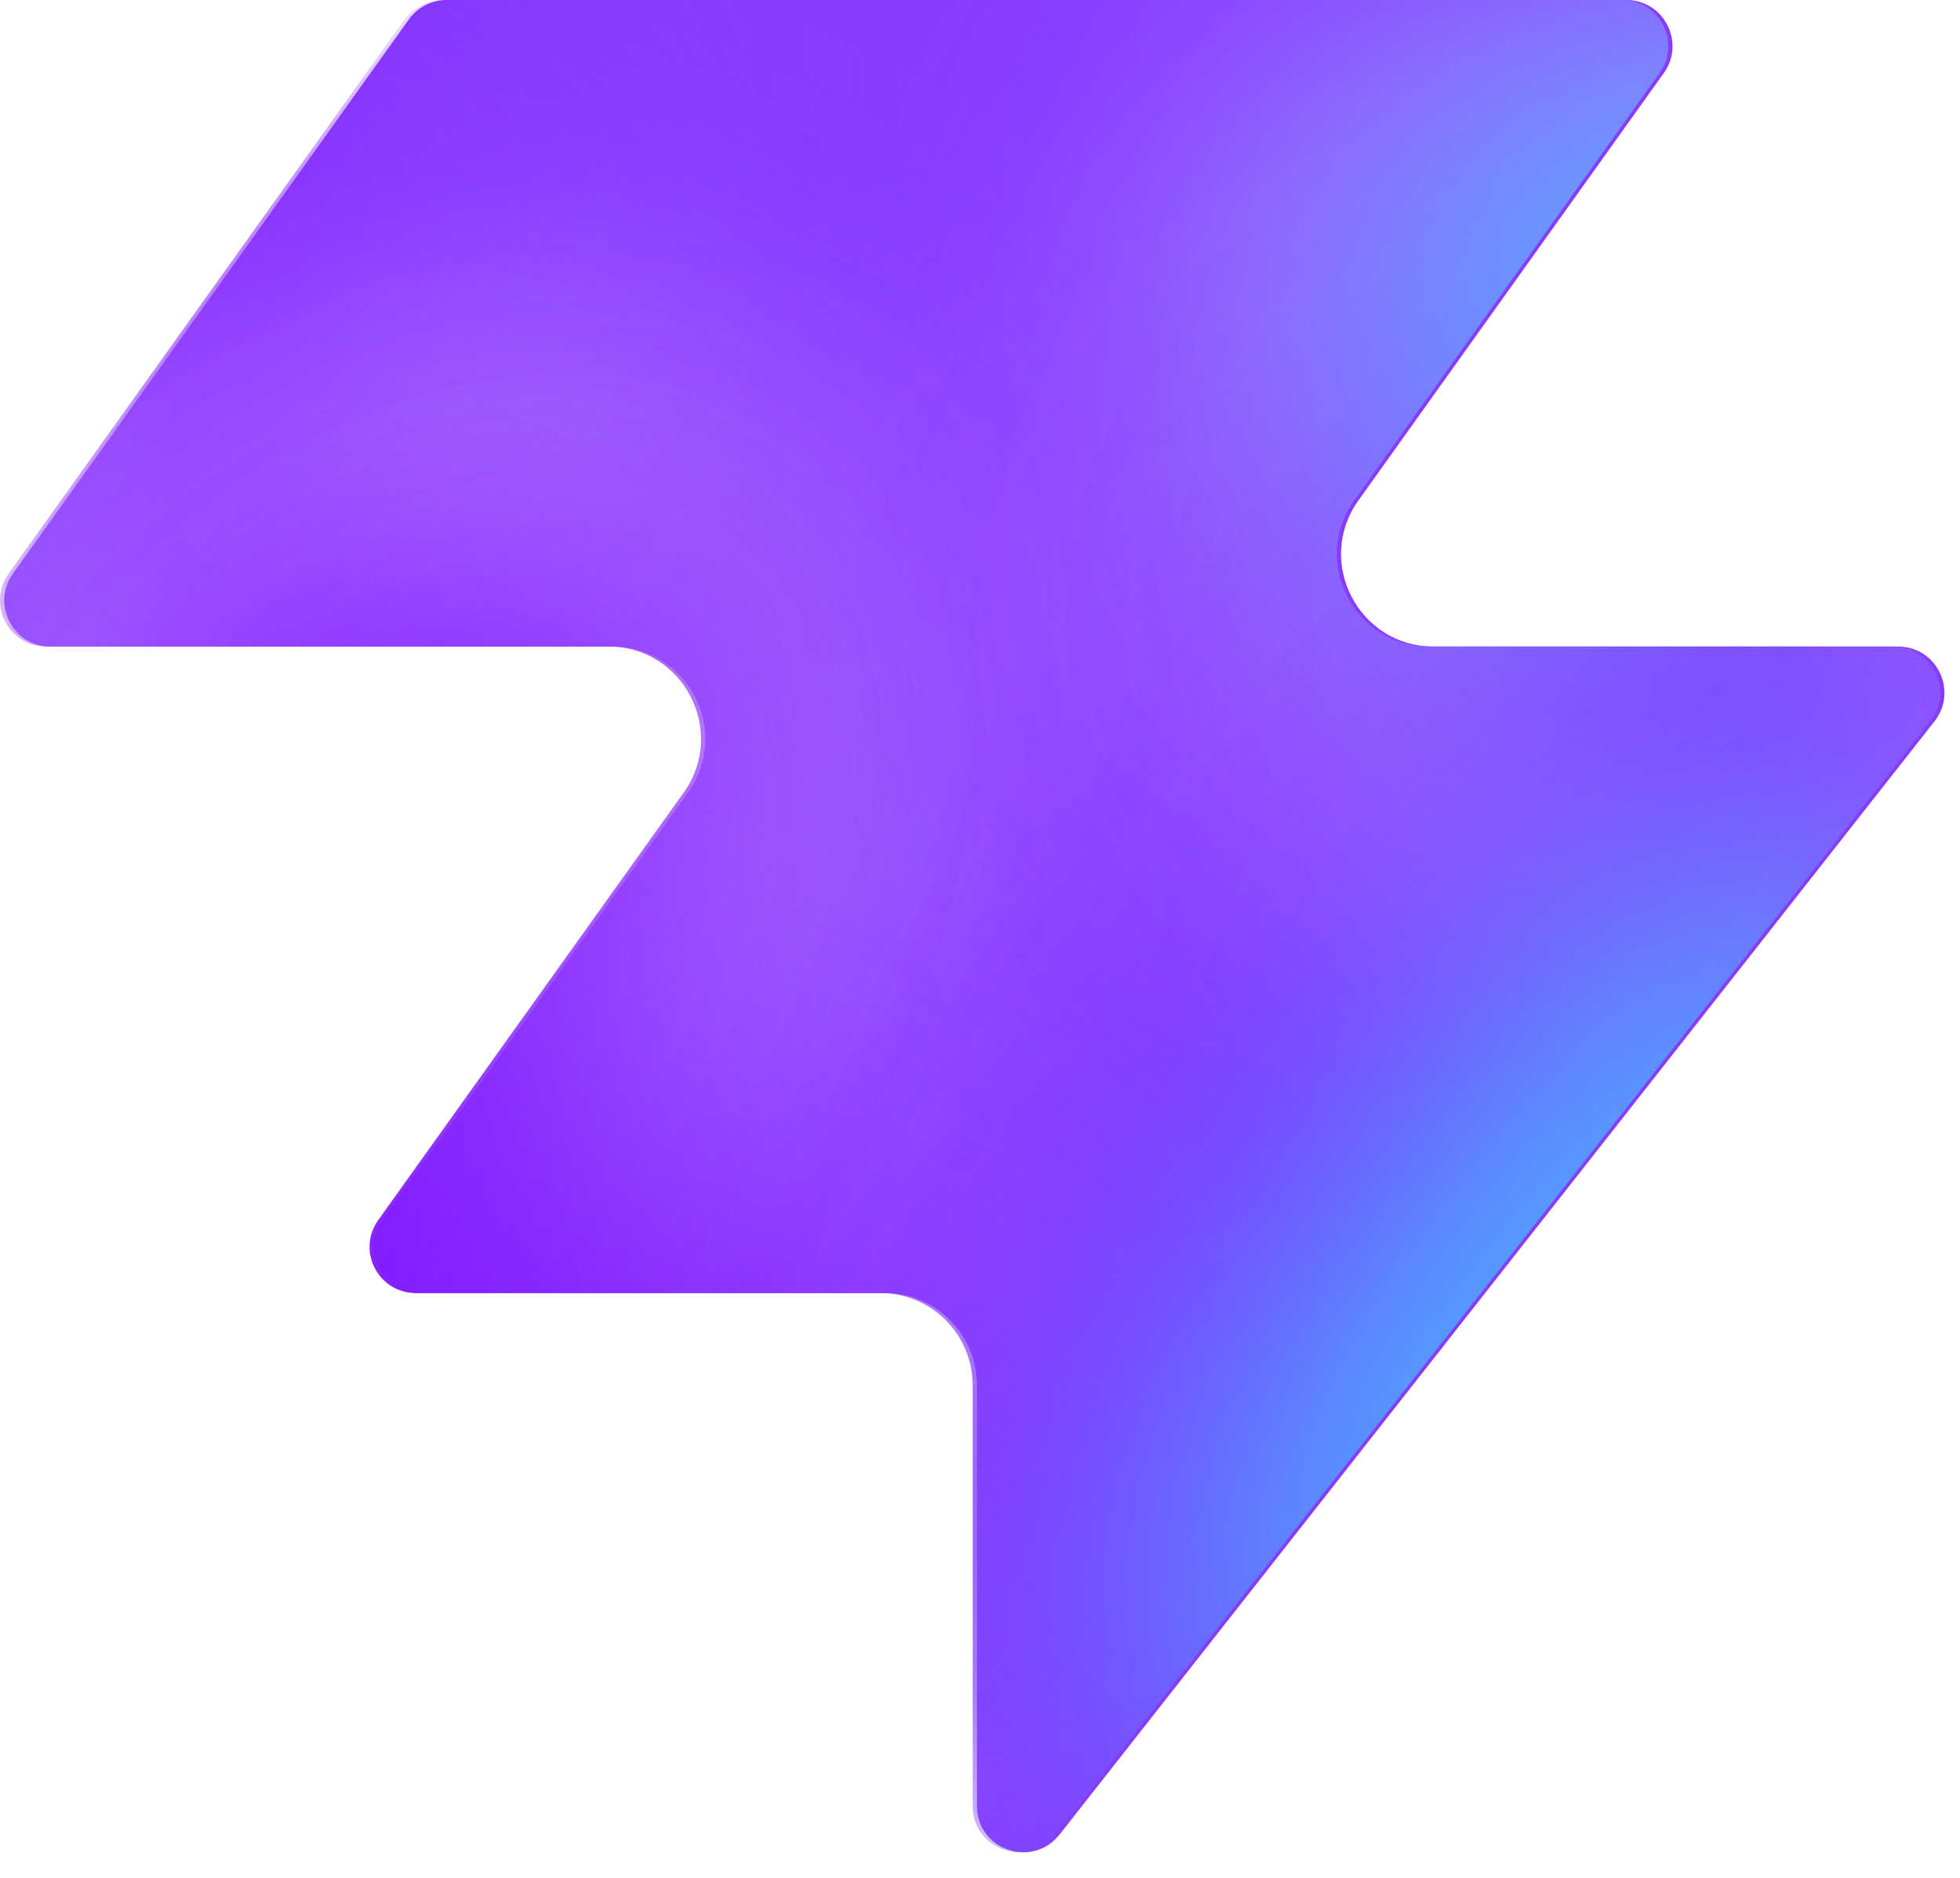
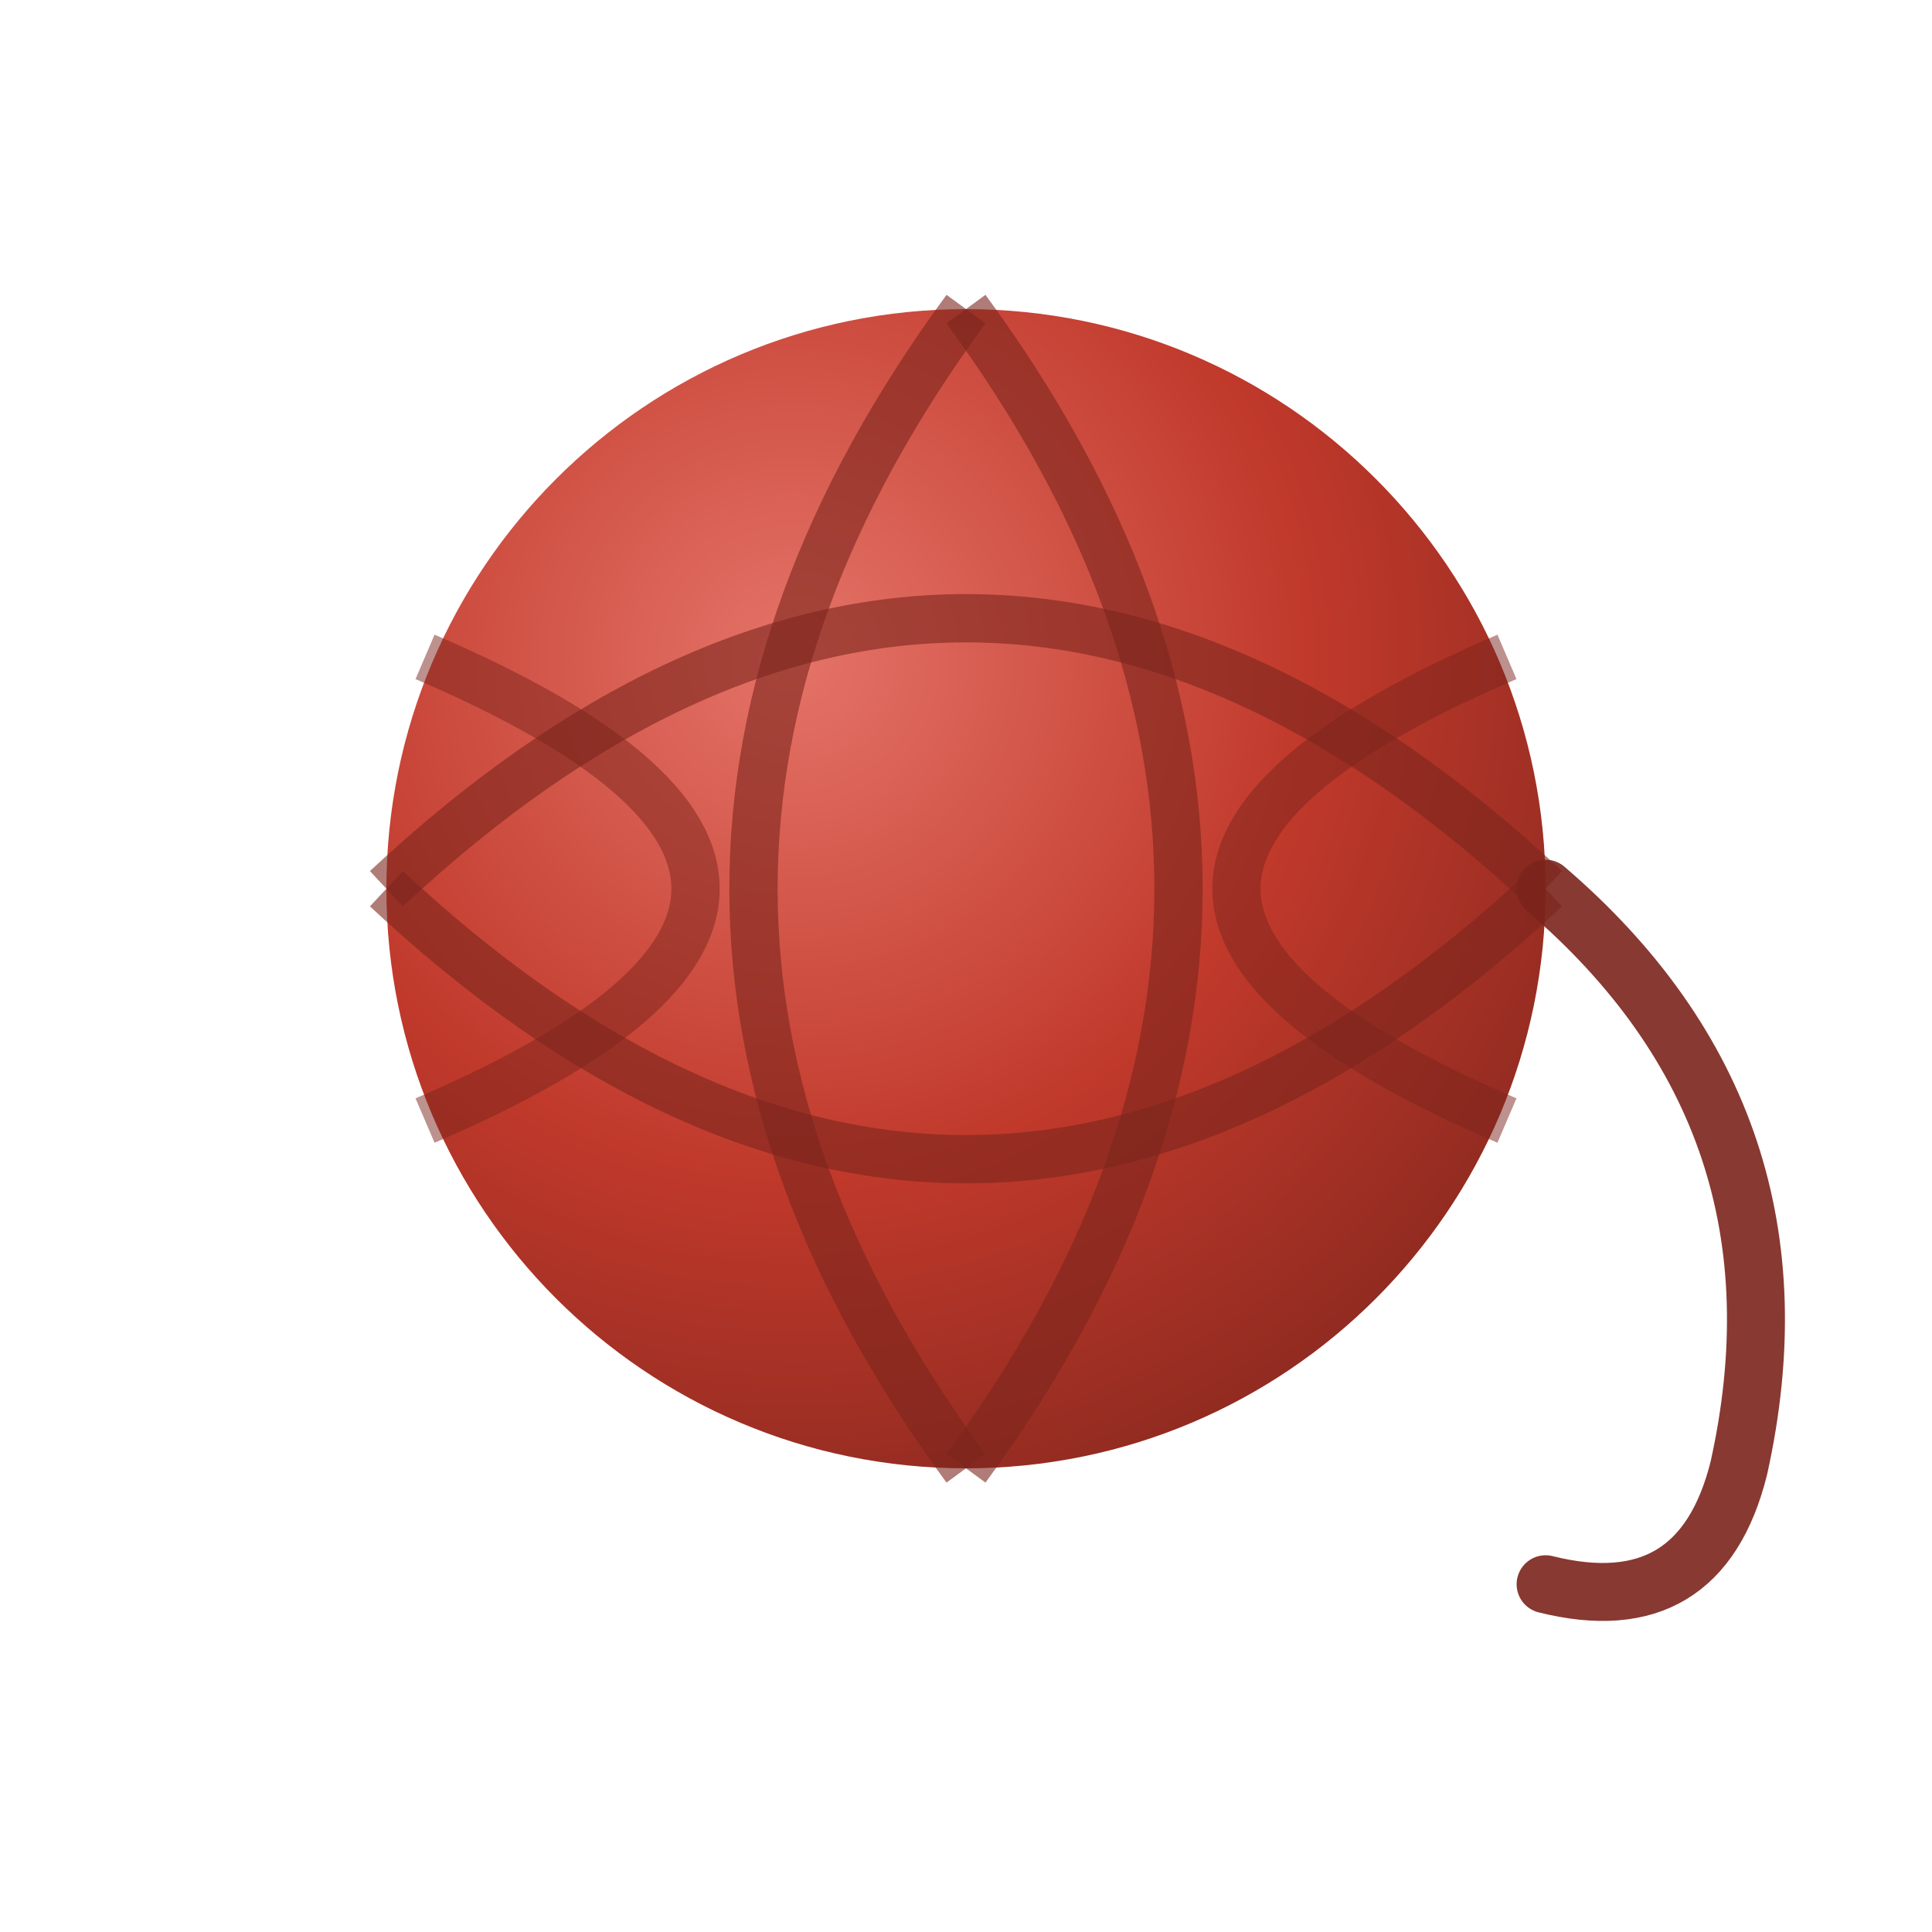
- <svg xmlns="http://www.w3.org/2000/svg" width="48" height="46" fill="none" viewBox="0 0 48 46">
-   <path fill="#863bff" d="M25.946 44.938c-.664.845-2.021.375-2.021-.698V33.937a2.26 2.26 0 0 0-2.262-2.262H10.287c-.92 0-1.456-1.04-.92-1.788l7.48-10.471c1.07-1.497 0-3.578-1.842-3.578H1.237c-.92 0-1.456-1.04-.92-1.788L10.013.474c.214-.297.556-.474.92-.474h28.894c.92 0 1.456 1.04.92 1.788l-7.48 10.471c-1.07 1.498 0 3.579 1.842 3.579h11.377c.943 0 1.473 1.088.89 1.83L25.947 44.94z" style="fill:#863bff;fill:color(display-p3 .525 .23 1);fill-opacity:1" />
-   <mask id="a" width="48" height="46" x="0" y="0" maskUnits="userSpaceOnUse" style="mask-type:alpha">
-     <path fill="#000" d="M25.842 44.938c-.664.844-2.021.375-2.021-.698V33.937a2.26 2.26 0 0 0-2.262-2.262H10.183c-.92 0-1.456-1.04-.92-1.788l7.48-10.471c1.07-1.498 0-3.579-1.842-3.579H1.133c-.92 0-1.456-1.04-.92-1.787L9.91.473c.214-.297.556-.474.92-.474h28.894c.92 0 1.456 1.04.92 1.788l-7.48 10.471c-1.07 1.498 0 3.578 1.842 3.578h11.377c.943 0 1.473 1.088.89 1.832L25.843 44.94z" style="fill:#000;fill-opacity:1" />
-   </mask>
-   <g mask="url(#a)">
-     <g filter="url(#b)">
-       <ellipse cx="5.508" cy="14.704" fill="#ede6ff" rx="5.508" ry="14.704" style="fill:#ede6ff;fill:color(display-p3 .927 .903 1);fill-opacity:1" transform="matrix(.00324 1 1 -.00324 -4.47 31.516)" />
-     </g>
-     <g filter="url(#c)">
-       <ellipse cx="10.399" cy="29.851" fill="#ede6ff" rx="10.399" ry="29.851" style="fill:#ede6ff;fill:color(display-p3 .927 .903 1);fill-opacity:1" transform="matrix(.00324 1 1 -.00324 -39.328 7.883)" />
-     </g>
-     <g filter="url(#d)">
-       <ellipse cx="5.508" cy="30.487" fill="#7e14ff" rx="5.508" ry="30.487" style="fill:#7e14ff;fill:color(display-p3 .492 .077 1);fill-opacity:1" transform="rotate(89.814 -25.913 -14.639)scale(1 -1)" />
-     </g>
-     <g filter="url(#e)">
-       <ellipse cx="5.508" cy="30.599" fill="#7e14ff" rx="5.508" ry="30.599" style="fill:#7e14ff;fill:color(display-p3 .492 .077 1);fill-opacity:1" transform="rotate(89.814 -32.644 -3.334)scale(1 -1)" />
-     </g>
-     <g filter="url(#f)">
-       <ellipse cx="5.508" cy="30.599" fill="#7e14ff" rx="5.508" ry="30.599" style="fill:#7e14ff;fill:color(display-p3 .492 .077 1);fill-opacity:1" transform="matrix(.00324 1 1 -.00324 -34.34 30.47)" />
-     </g>
-     <g filter="url(#g)">
-       <ellipse cx="14.072" cy="22.078" fill="#ede6ff" rx="14.072" ry="22.078" style="fill:#ede6ff;fill:color(display-p3 .927 .903 1);fill-opacity:1" transform="rotate(93.35 24.506 48.493)scale(-1 1)" />
-     </g>
-     <g filter="url(#h)">
-       <ellipse cx="3.47" cy="21.501" fill="#7e14ff" rx="3.47" ry="21.501" style="fill:#7e14ff;fill:color(display-p3 .492 .077 1);fill-opacity:1" transform="rotate(89.009 28.708 47.59)scale(-1 1)" />
-     </g>
-     <g filter="url(#i)">
-       <ellipse cx="3.47" cy="21.501" fill="#7e14ff" rx="3.47" ry="21.501" style="fill:#7e14ff;fill:color(display-p3 .492 .077 1);fill-opacity:1" transform="rotate(89.009 28.708 47.59)scale(-1 1)" />
-     </g>
-     <g filter="url(#j)">
-       <ellipse cx=".387" cy="8.972" fill="#7e14ff" rx="4.407" ry="29.108" style="fill:#7e14ff;fill:color(display-p3 .492 .077 1);fill-opacity:1" transform="rotate(39.51 .387 8.972)" />
-     </g>
-     <g filter="url(#k)">
-       <ellipse cx="47.523" cy="-6.092" fill="#7e14ff" rx="4.407" ry="29.108" style="fill:#7e14ff;fill:color(display-p3 .492 .077 1);fill-opacity:1" transform="rotate(37.892 47.523 -6.092)" />
-     </g>
-     <g filter="url(#l)">
-       <ellipse cx="41.412" cy="6.333" fill="#47bfff" rx="5.971" ry="9.665" style="fill:#47bfff;fill:color(display-p3 .28 .748 1);fill-opacity:1" transform="rotate(37.892 41.412 6.333)" />
-     </g>
-     <g filter="url(#m)">
-       <ellipse cx="-1.879" cy="38.332" fill="#7e14ff" rx="4.407" ry="29.108" style="fill:#7e14ff;fill:color(display-p3 .492 .077 1);fill-opacity:1" transform="rotate(37.892 -1.88 38.332)" />
-     </g>
-     <g filter="url(#n)">
-       <ellipse cx="-1.879" cy="38.332" fill="#7e14ff" rx="4.407" ry="29.108" style="fill:#7e14ff;fill:color(display-p3 .492 .077 1);fill-opacity:1" transform="rotate(37.892 -1.88 38.332)" />
-     </g>
-     <g filter="url(#o)">
-       <ellipse cx="35.651" cy="29.907" fill="#7e14ff" rx="4.407" ry="29.108" style="fill:#7e14ff;fill:color(display-p3 .492 .077 1);fill-opacity:1" transform="rotate(37.892 35.651 29.907)" />
-     </g>
-     <g filter="url(#p)">
-       <ellipse cx="38.418" cy="32.4" fill="#47bfff" rx="5.971" ry="15.297" style="fill:#47bfff;fill:color(display-p3 .28 .748 1);fill-opacity:1" transform="rotate(37.892 38.418 32.4)" />
-     </g>
-   </g>
+ <svg xmlns="http://www.w3.org/2000/svg" viewBox="0 0 100 100">
  <defs>
-     <filter id="b" width="60.045" height="41.654" x="-19.77" y="16.149" color-interpolation-filters="sRGB" filterUnits="userSpaceOnUse">
-       <feFlood flood-opacity="0" result="BackgroundImageFix" />
-       <feBlend in="SourceGraphic" in2="BackgroundImageFix" result="shape" />
-       <feGaussianBlur result="effect1_foregroundBlur_2002_17158" stdDeviation="7.659" />
-     </filter>
-     <filter id="c" width="90.34" height="51.437" x="-54.613" y="-7.533" color-interpolation-filters="sRGB" filterUnits="userSpaceOnUse">
-       <feFlood flood-opacity="0" result="BackgroundImageFix" />
-       <feBlend in="SourceGraphic" in2="BackgroundImageFix" result="shape" />
-       <feGaussianBlur result="effect1_foregroundBlur_2002_17158" stdDeviation="7.659" />
-     </filter>
-     <filter id="d" width="79.355" height="29.4" x="-49.64" y="2.03" color-interpolation-filters="sRGB" filterUnits="userSpaceOnUse">
-       <feFlood flood-opacity="0" result="BackgroundImageFix" />
-       <feBlend in="SourceGraphic" in2="BackgroundImageFix" result="shape" />
-       <feGaussianBlur result="effect1_foregroundBlur_2002_17158" stdDeviation="4.596" />
-     </filter>
-     <filter id="e" width="79.579" height="29.4" x="-45.045" y="20.029" color-interpolation-filters="sRGB" filterUnits="userSpaceOnUse">
-       <feFlood flood-opacity="0" result="BackgroundImageFix" />
-       <feBlend in="SourceGraphic" in2="BackgroundImageFix" result="shape" />
-       <feGaussianBlur result="effect1_foregroundBlur_2002_17158" stdDeviation="4.596" />
-     </filter>
-     <filter id="f" width="79.579" height="29.4" x="-43.513" y="21.178" color-interpolation-filters="sRGB" filterUnits="userSpaceOnUse">
-       <feFlood flood-opacity="0" result="BackgroundImageFix" />
-       <feBlend in="SourceGraphic" in2="BackgroundImageFix" result="shape" />
-       <feGaussianBlur result="effect1_foregroundBlur_2002_17158" stdDeviation="4.596" />
-     </filter>
-     <filter id="g" width="74.749" height="58.852" x="15.756" y="-17.901" color-interpolation-filters="sRGB" filterUnits="userSpaceOnUse">
-       <feFlood flood-opacity="0" result="BackgroundImageFix" />
-       <feBlend in="SourceGraphic" in2="BackgroundImageFix" result="shape" />
-       <feGaussianBlur result="effect1_foregroundBlur_2002_17158" stdDeviation="7.659" />
-     </filter>
-     <filter id="h" width="61.377" height="25.362" x="23.548" y="2.284" color-interpolation-filters="sRGB" filterUnits="userSpaceOnUse">
-       <feFlood flood-opacity="0" result="BackgroundImageFix" />
-       <feBlend in="SourceGraphic" in2="BackgroundImageFix" result="shape" />
-       <feGaussianBlur result="effect1_foregroundBlur_2002_17158" stdDeviation="4.596" />
-     </filter>
-     <filter id="i" width="61.377" height="25.362" x="23.548" y="2.284" color-interpolation-filters="sRGB" filterUnits="userSpaceOnUse">
-       <feFlood flood-opacity="0" result="BackgroundImageFix" />
-       <feBlend in="SourceGraphic" in2="BackgroundImageFix" result="shape" />
-       <feGaussianBlur result="effect1_foregroundBlur_2002_17158" stdDeviation="4.596" />
-     </filter>
-     <filter id="j" width="56.045" height="63.649" x="-27.636" y="-22.853" color-interpolation-filters="sRGB" filterUnits="userSpaceOnUse">
-       <feFlood flood-opacity="0" result="BackgroundImageFix" />
-       <feBlend in="SourceGraphic" in2="BackgroundImageFix" result="shape" />
-       <feGaussianBlur result="effect1_foregroundBlur_2002_17158" stdDeviation="4.596" />
-     </filter>
-     <filter id="k" width="54.814" height="64.646" x="20.116" y="-38.415" color-interpolation-filters="sRGB" filterUnits="userSpaceOnUse">
-       <feFlood flood-opacity="0" result="BackgroundImageFix" />
-       <feBlend in="SourceGraphic" in2="BackgroundImageFix" result="shape" />
-       <feGaussianBlur result="effect1_foregroundBlur_2002_17158" stdDeviation="4.596" />
-     </filter>
-     <filter id="l" width="33.541" height="35.313" x="24.641" y="-11.323" color-interpolation-filters="sRGB" filterUnits="userSpaceOnUse">
-       <feFlood flood-opacity="0" result="BackgroundImageFix" />
-       <feBlend in="SourceGraphic" in2="BackgroundImageFix" result="shape" />
-       <feGaussianBlur result="effect1_foregroundBlur_2002_17158" stdDeviation="4.596" />
-     </filter>
-     <filter id="m" width="54.814" height="64.646" x="-29.286" y="6.009" color-interpolation-filters="sRGB" filterUnits="userSpaceOnUse">
-       <feFlood flood-opacity="0" result="BackgroundImageFix" />
-       <feBlend in="SourceGraphic" in2="BackgroundImageFix" result="shape" />
-       <feGaussianBlur result="effect1_foregroundBlur_2002_17158" stdDeviation="4.596" />
-     </filter>
-     <filter id="n" width="54.814" height="64.646" x="-29.286" y="6.009" color-interpolation-filters="sRGB" filterUnits="userSpaceOnUse">
-       <feFlood flood-opacity="0" result="BackgroundImageFix" />
-       <feBlend in="SourceGraphic" in2="BackgroundImageFix" result="shape" />
-       <feGaussianBlur result="effect1_foregroundBlur_2002_17158" stdDeviation="4.596" />
-     </filter>
-     <filter id="o" width="54.814" height="64.646" x="8.244" y="-2.416" color-interpolation-filters="sRGB" filterUnits="userSpaceOnUse">
-       <feFlood flood-opacity="0" result="BackgroundImageFix" />
-       <feBlend in="SourceGraphic" in2="BackgroundImageFix" result="shape" />
-       <feGaussianBlur result="effect1_foregroundBlur_2002_17158" stdDeviation="4.596" />
-     </filter>
-     <filter id="p" width="39.409" height="43.623" x="18.713" y="10.588" color-interpolation-filters="sRGB" filterUnits="userSpaceOnUse">
-       <feFlood flood-opacity="0" result="BackgroundImageFix" />
-       <feBlend in="SourceGraphic" in2="BackgroundImageFix" result="shape" />
-       <feGaussianBlur result="effect1_foregroundBlur_2002_17158" stdDeviation="4.596" />
-     </filter>
+     <radialGradient id="gomitoloGradient" cx="35%" cy="30%" r="75%">
+       <stop offset="0%" stop-color="#e57368" />
+       <stop offset="60%" stop-color="#c0392b" />
+       <stop offset="100%" stop-color="#922b21" />
+     </radialGradient>
  </defs>
+   <circle cx="50" cy="46" r="30" fill="url(#gomitoloGradient)" />
+   <path d="M20 46 Q50 18 80 46" stroke="#7b241c" stroke-width="2.5" fill="none" opacity="0.6" />
+   <path d="M20 46 Q50 74 80 46" stroke="#7b241c" stroke-width="2.5" fill="none" opacity="0.6" />
+   <path d="M22 34 Q50 46 22 58" stroke="#7b241c" stroke-width="2.5" fill="none" opacity="0.5" />
+   <path d="M78 34 Q50 46 78 58" stroke="#7b241c" stroke-width="2.5" fill="none" opacity="0.5" />
+   <path d="M50 16 Q28 46 50 76" stroke="#7b241c" stroke-width="2.5" fill="none" opacity="0.6" />
+   <path d="M50 16 Q72 46 50 76" stroke="#7b241c" stroke-width="2.5" fill="none" opacity="0.6" />
+   <path d="M80 46 Q94 58 90 76 Q88 84 80 82" stroke="#7b241c" stroke-width="3" fill="none" stroke-linecap="round" opacity="0.9" />
</svg>
